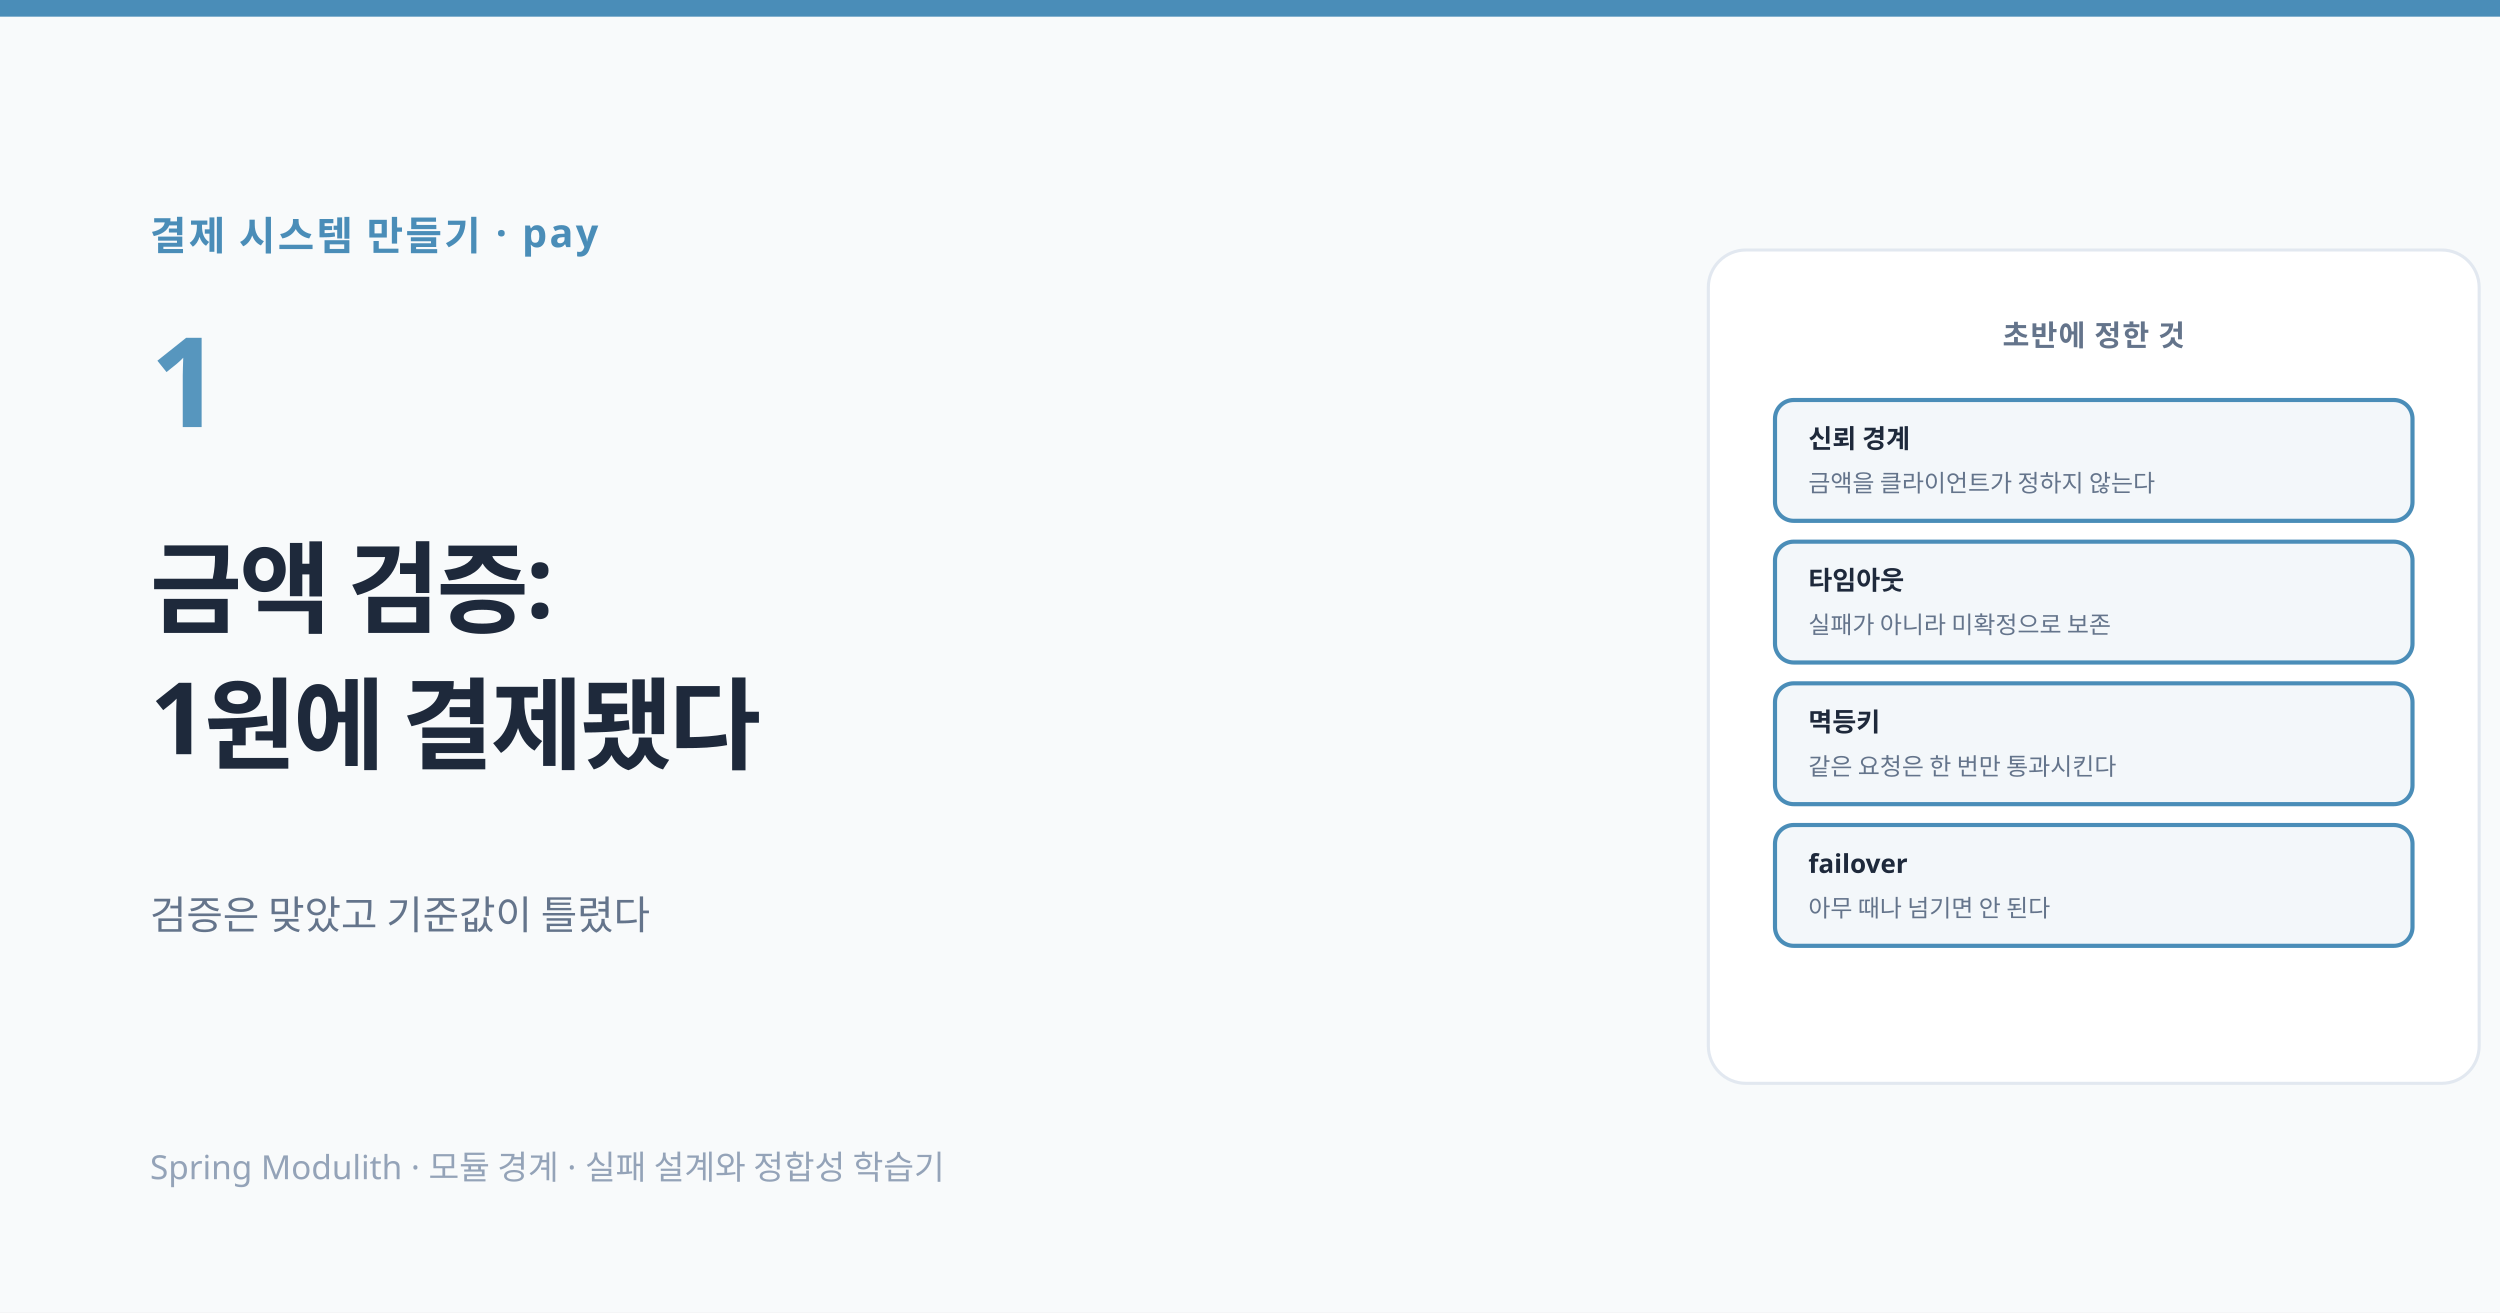
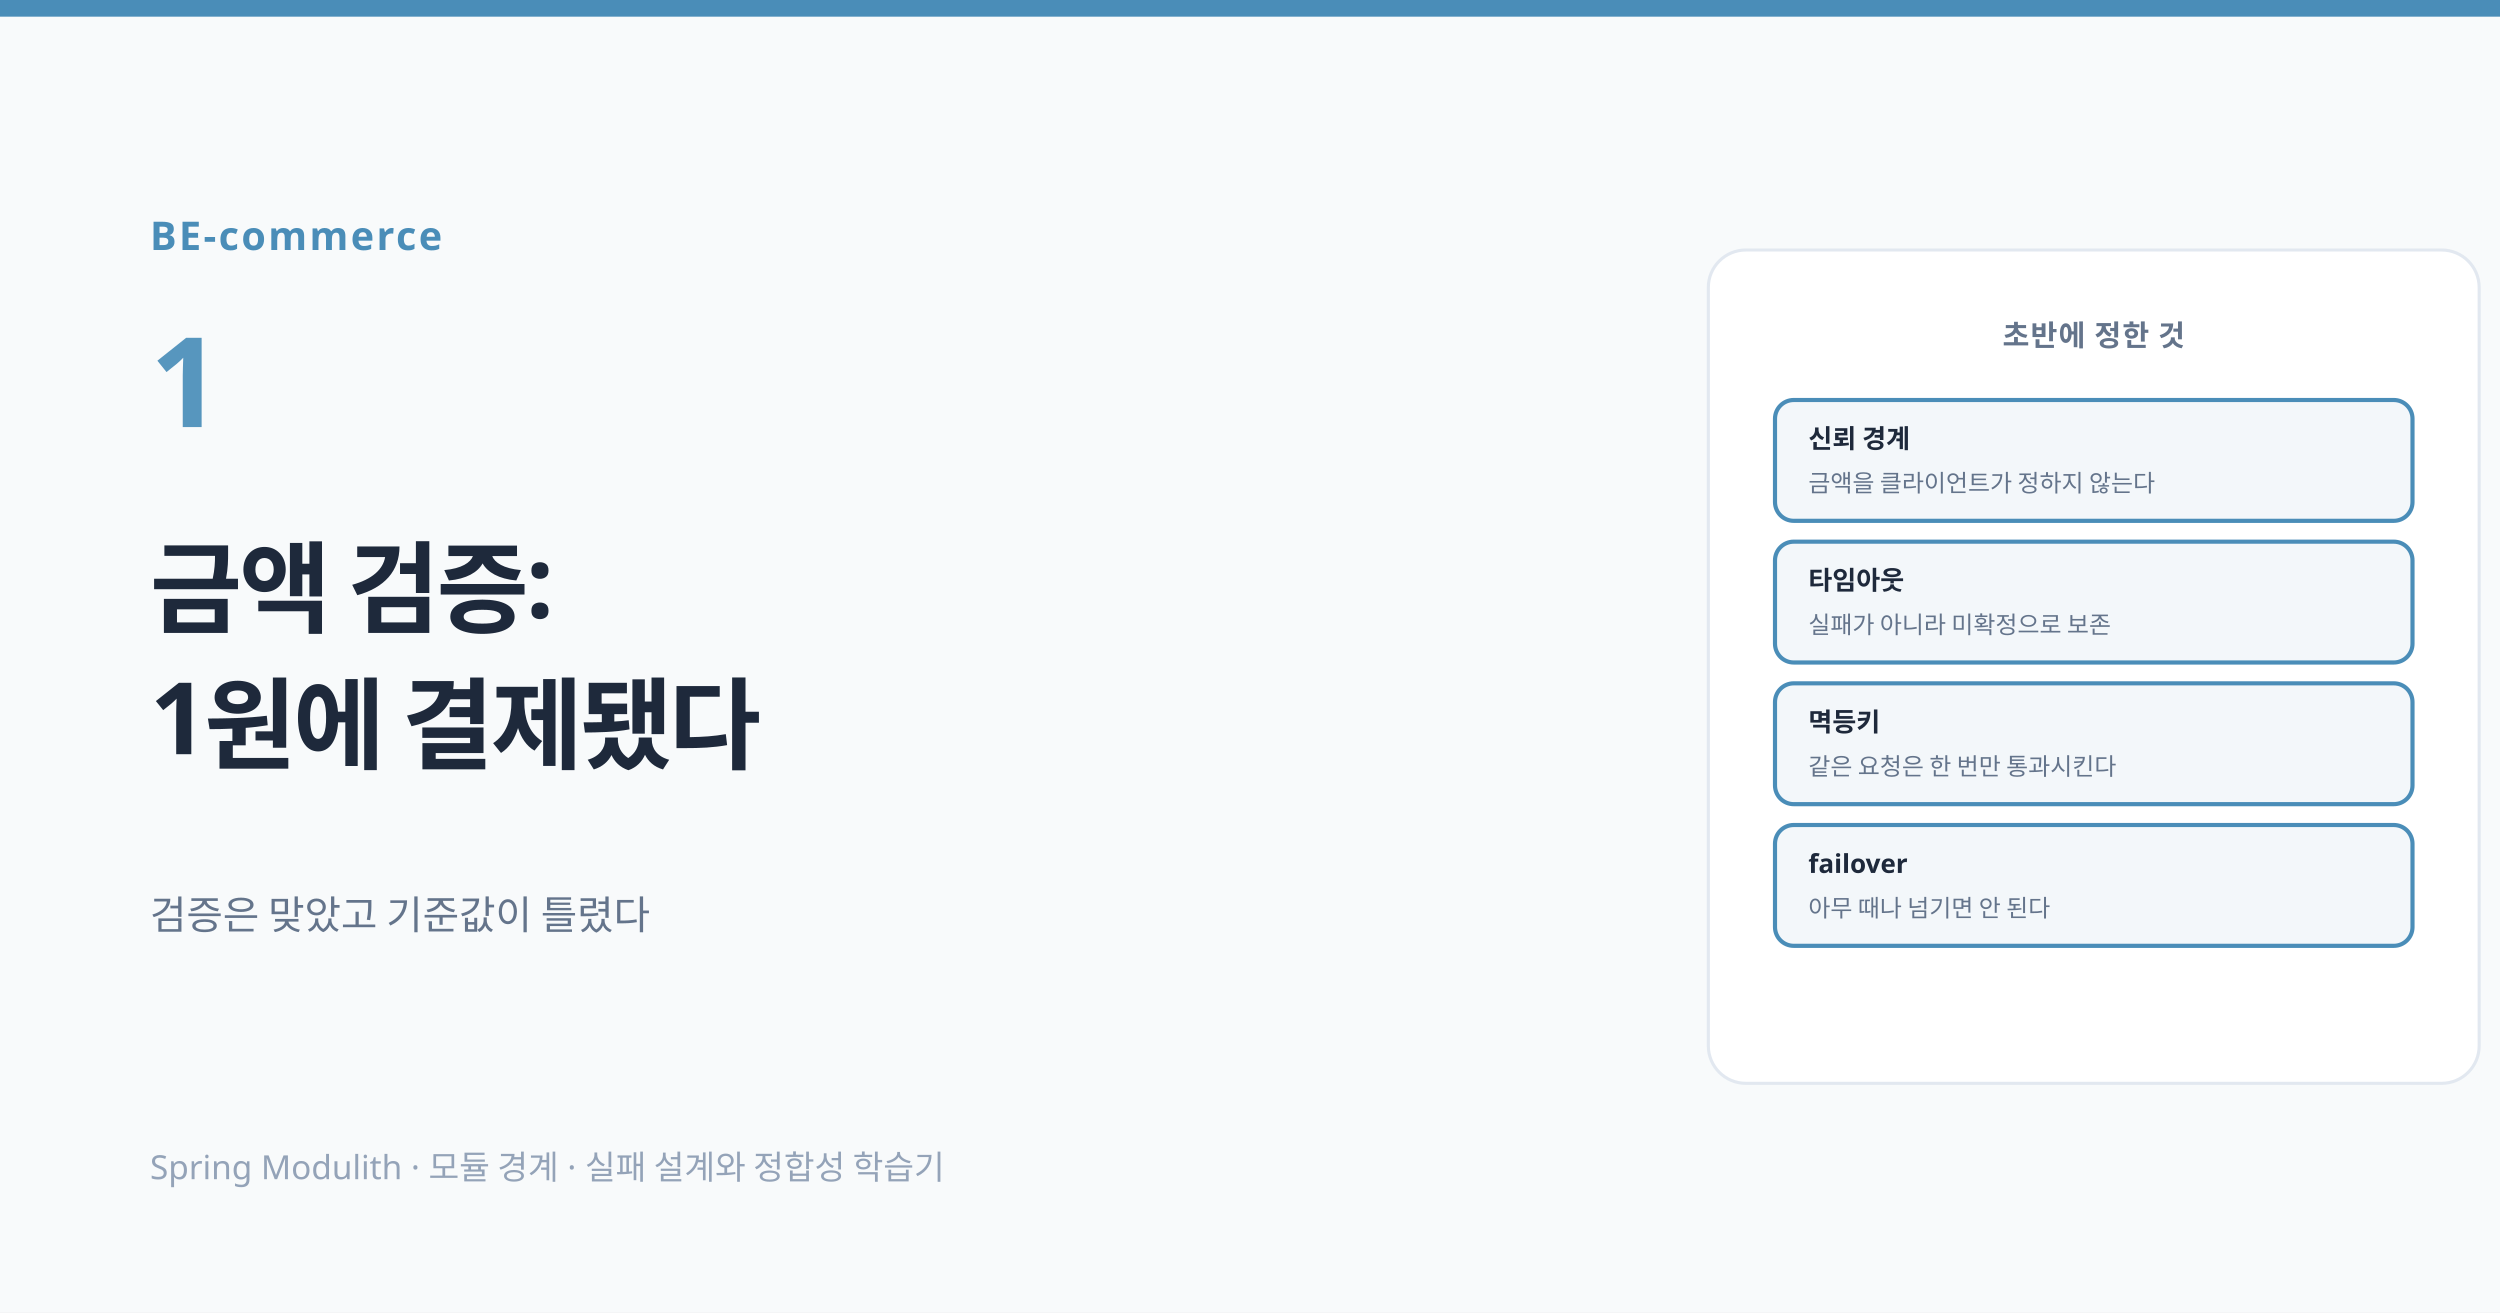
<svg xmlns="http://www.w3.org/2000/svg" viewBox="0 0 1200 630" font-family="'Pretendard', 'Apple SD Gothic Neo', system-ui, sans-serif">
  <rect width="1200" height="630" fill="#f8fafb" />
  <rect width="1200" height="8" fill="#4a8db8" />
  <rect x="820" y="120" width="370" height="400" rx="18" fill="#ffffff" stroke="#e2e8f0" stroke-width="1.5" />
  <text x="1005" y="166" text-anchor="middle" font-size="14" font-weight="700" fill="#64748b" letter-spacing="0.04em">초반에 정한 것</text>
  <rect x="852" y="192" width="306" height="58" rx="9" fill="#4a8db810" stroke="#4a8db8" stroke-width="2" />
  <text x="868" y="215" font-size="12.5" font-weight="700" fill="#1e293b">신뢰 경계</text>
  <text x="868" y="236" font-size="11.5" fill="#64748b">금액을 클라이언트가 정하지 않는다</text>
  <rect x="852" y="260" width="306" height="58" rx="9" fill="#4a8db810" stroke="#4a8db8" stroke-width="2" />
  <text x="868" y="283" font-size="12.5" font-weight="700" fill="#1e293b">타임아웃</text>
  <text x="868" y="304" font-size="11.5" fill="#64748b">실패가 아니라 미확정으로 보존</text>
  <rect x="852" y="328" width="306" height="58" rx="9" fill="#4a8db810" stroke="#4a8db8" stroke-width="2" />
  <text x="868" y="351" font-size="12.5" font-weight="700" fill="#1e293b">멱등키</text>
  <text x="868" y="372" font-size="11.5" fill="#64748b">같은 요청은 한 번만 통과시킨다</text>
  <rect x="852" y="396" width="306" height="58" rx="9" fill="#4a8db810" stroke="#4a8db8" stroke-width="2" />
  <text x="868" y="419" font-size="12.5" font-weight="700" fill="#1e293b">failover</text>
  <text x="868" y="440" font-size="11.5" fill="#64748b">아무 때나 넘기면 안 된다</text>
-   <text x="72" y="120" font-size="19" font-weight="700" fill="#4a8db8" letter-spacing="0.06em">결제 시스템 만들기 · pay</text>
+   <text x="72" y="120" font-size="19" font-weight="700" fill="#4a8db8" letter-spacing="0.06em">BE-commerce</text>
  <text x="72" y="205" font-size="60" font-weight="900" fill="#4a8db8" opacity="0.92">1</text>
  <text x="72" y="300" font-size="48" font-weight="800" fill="#1e293b" letter-spacing="-0.03em">금액 검증:</text>
  <text x="72" y="362" font-size="48" font-weight="800" fill="#1e293b" letter-spacing="-0.03em">1원에 결제됐다</text>
  <text x="72" y="446" font-size="19" fill="#64748b">검증은 맞았고 기준값이 틀렸다</text>
  <text x="72" y="566" font-size="16" fill="#94a3b8">Spring Modulith · 모듈 경계 · 실패 설계와 정합성 학습기</text>
</svg>
